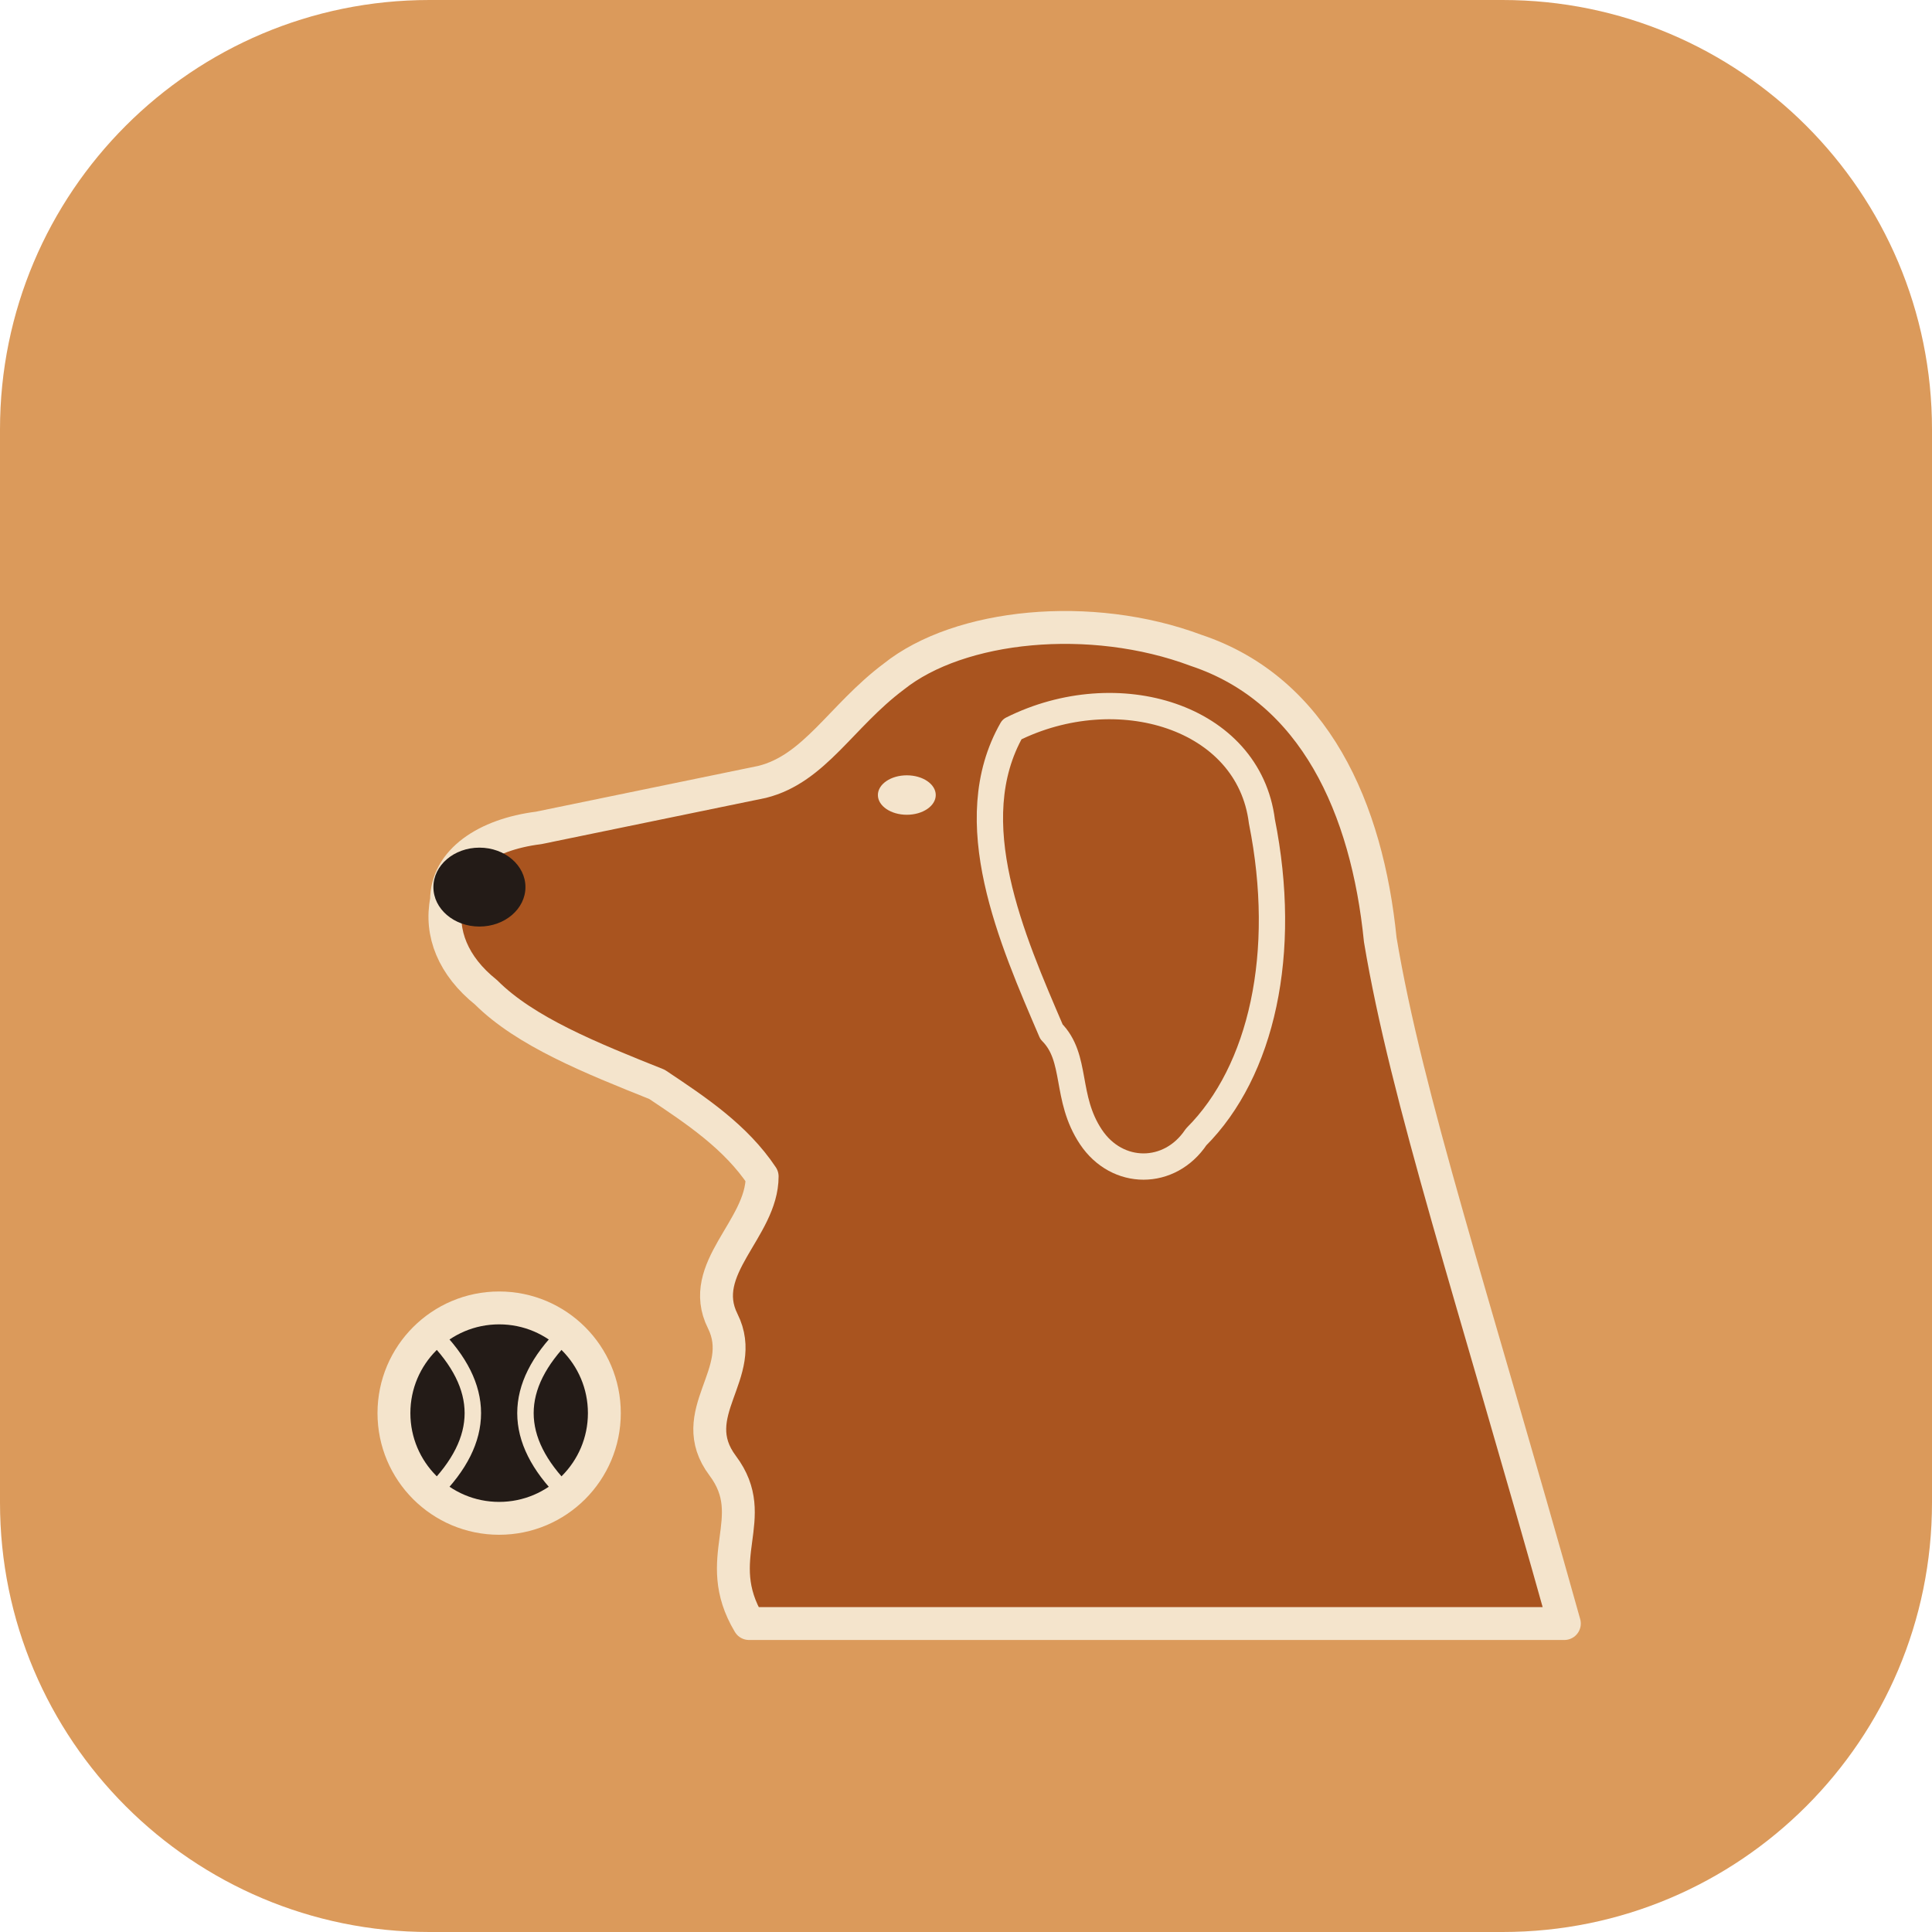
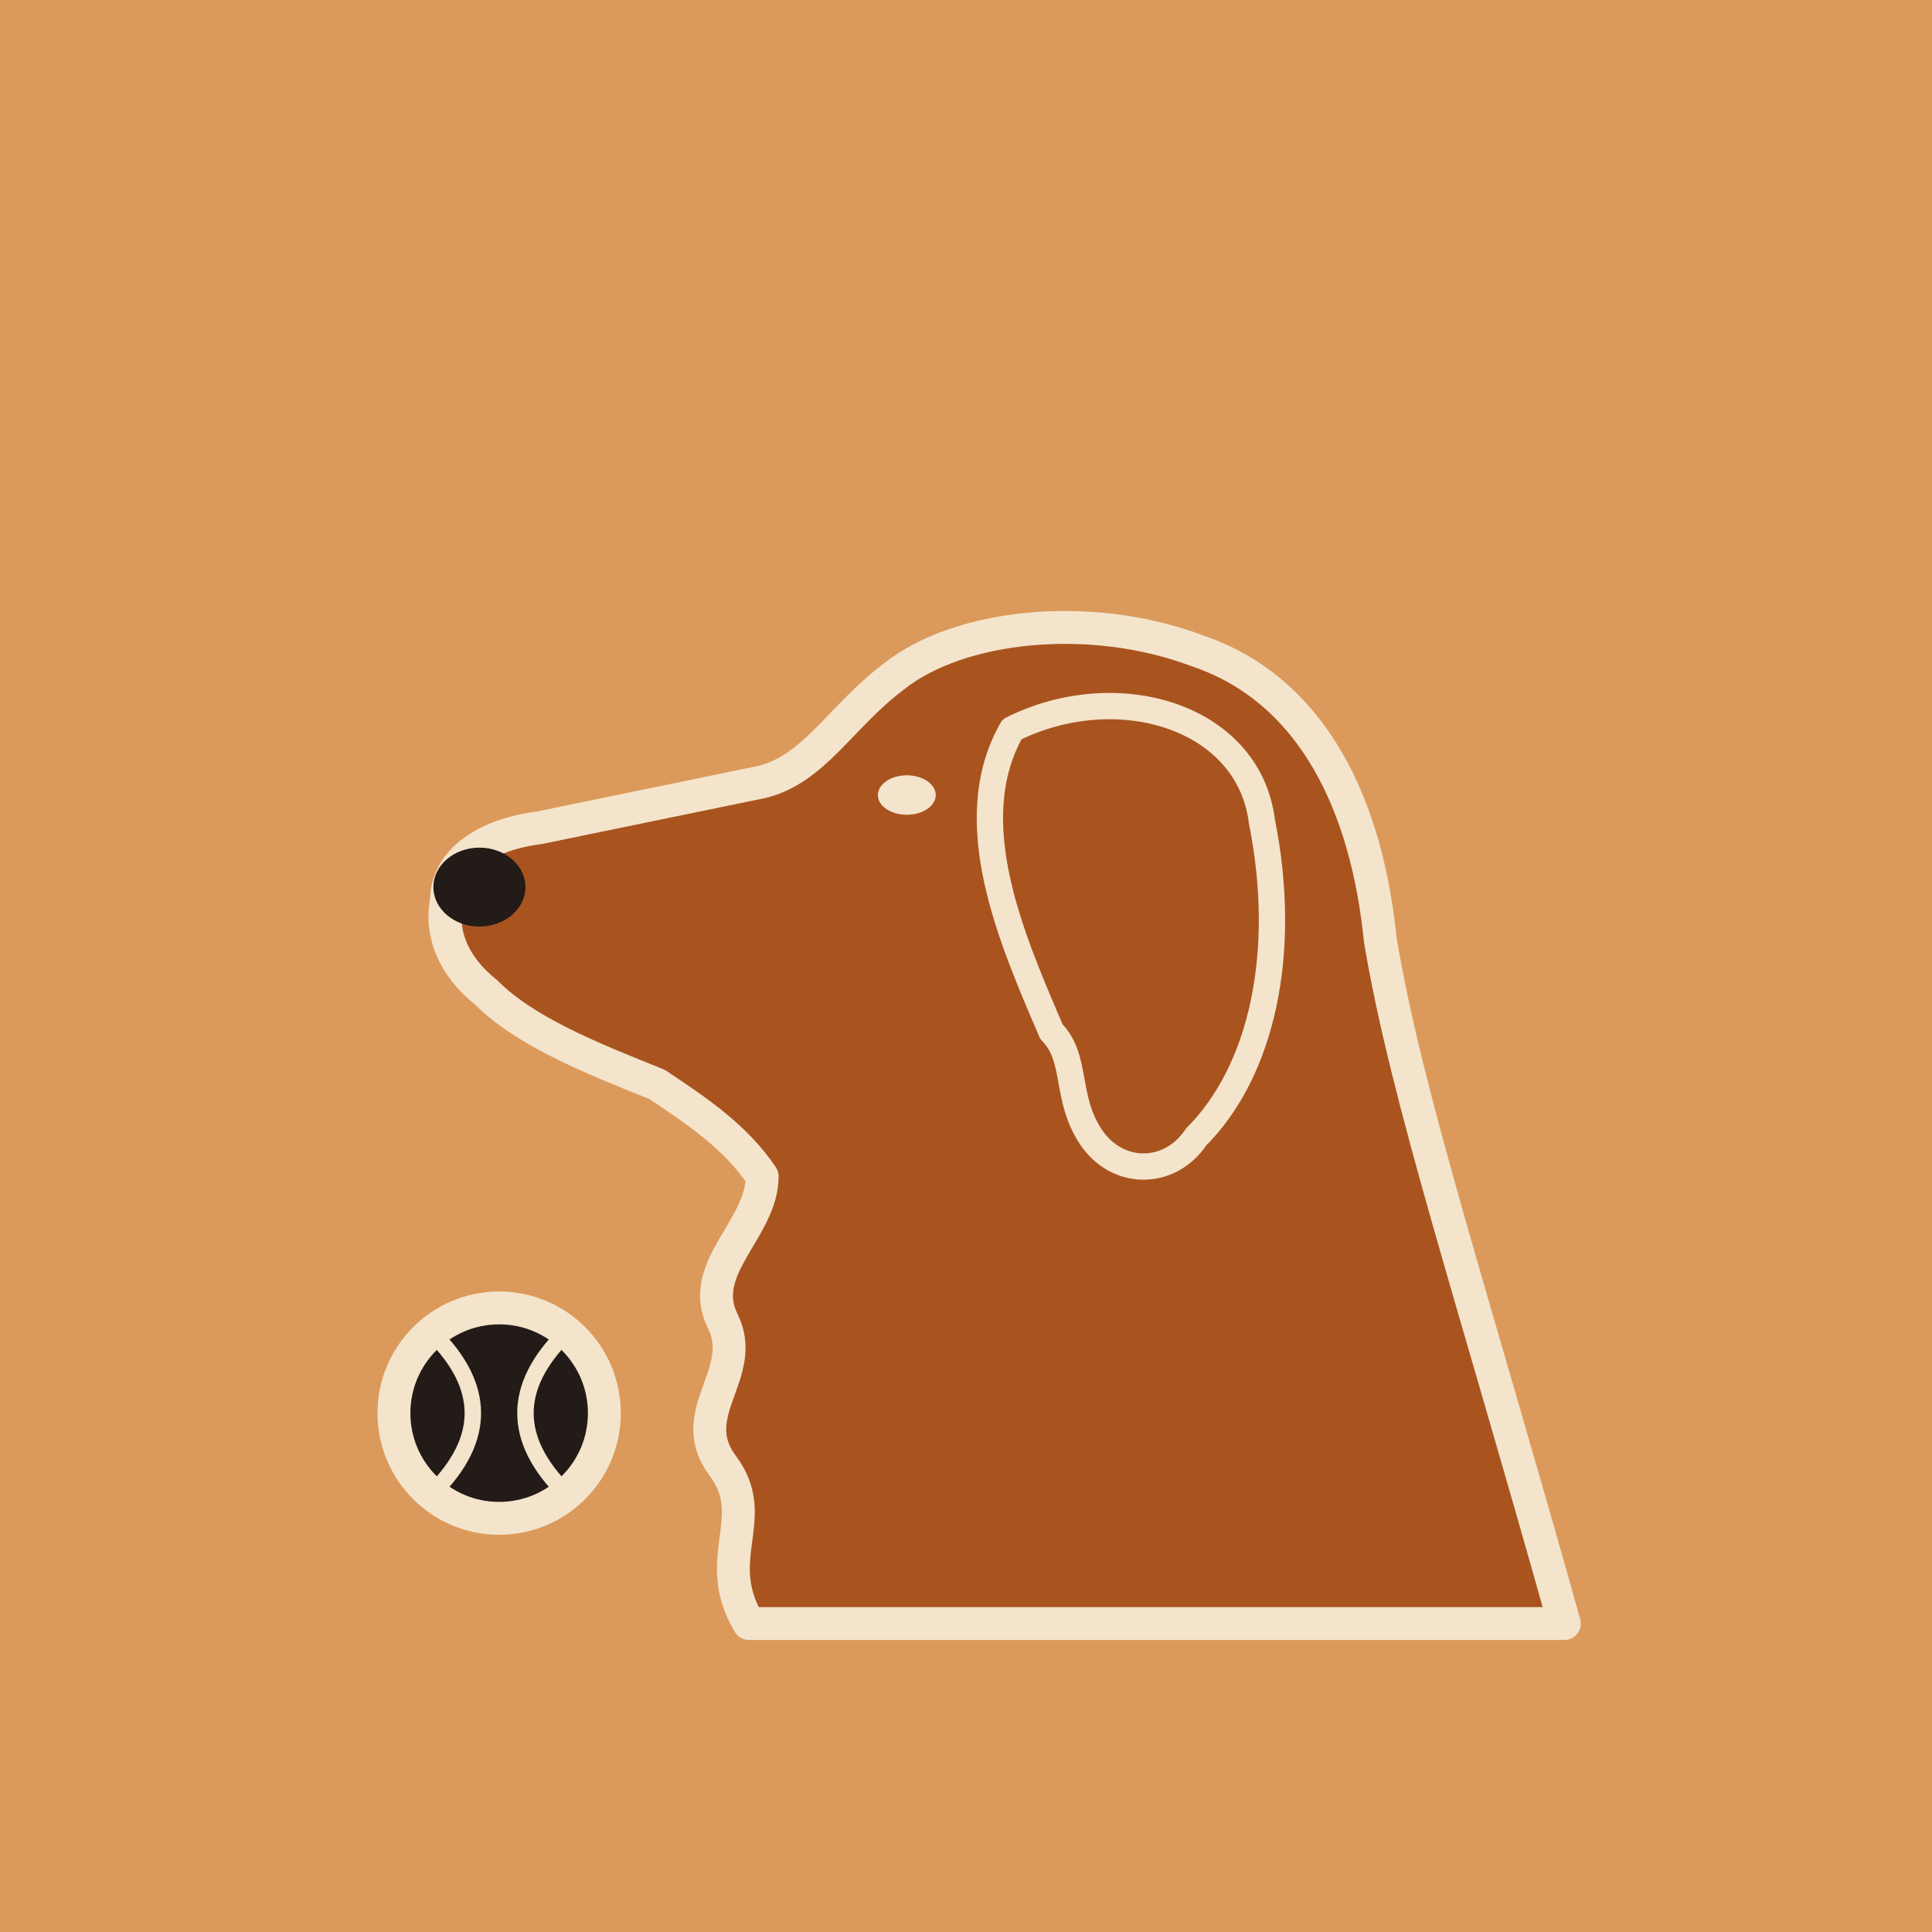
- <svg xmlns="http://www.w3.org/2000/svg" viewBox="0 0 180 180">
-   <rect width="180" height="180" rx="40" fill="#DB9A5B" />
+ <svg xmlns="http://www.w3.org/2000/svg" viewBox="0 0 180 180" width="1024" height="1024">
+   <rect width="180" height="180" fill="#DB9A5B" />
  <svg x="22" y="25" width="136" height="130" viewBox="-6 -6 222 212">
    <path d="M26 90 C26 84 32 80 40 79 L74 72 C82 70 86 62 94 56 C104 48 124 46 140 52 C158 58 166 76 168 96 C172 120 182 150 196 200 L72 200 C66 190 74 184 68 176 C62 168 72 162 68 154 C64 146 74 140 74 132 C70 126 64 122 58 118 C48 114 38 110 32 104 C27 100 25 95 26 90 Z" fill="#A9541F" stroke="#F4E4CC" stroke-width="5" stroke-linejoin="round" />
    <path d="M112 64 C128 56 148 62 150 78 C154 98 150 116 140 126 C136 132 128 132 124 126 C120 120 122 114 118 110 C112 96 104 78 112 64 Z" fill="#A9541F" stroke="#F4E4CC" stroke-width="4" stroke-linejoin="round" />
    <ellipse cx="96" cy="74" rx="4.4" ry="3" fill="#F4E4CC" />
    <ellipse cx="31" cy="88" rx="7" ry="6" fill="#231B17" />
    <circle cx="34" cy="168" r="16" fill="#231B17" stroke="#F4E4CC" stroke-width="5" />
    <path d="M24 156 Q36 168 24 180 M44 156 Q32 168 44 180" fill="none" stroke="#F4E4CC" stroke-width="2.5" stroke-linecap="round" />
  </svg>
</svg>
